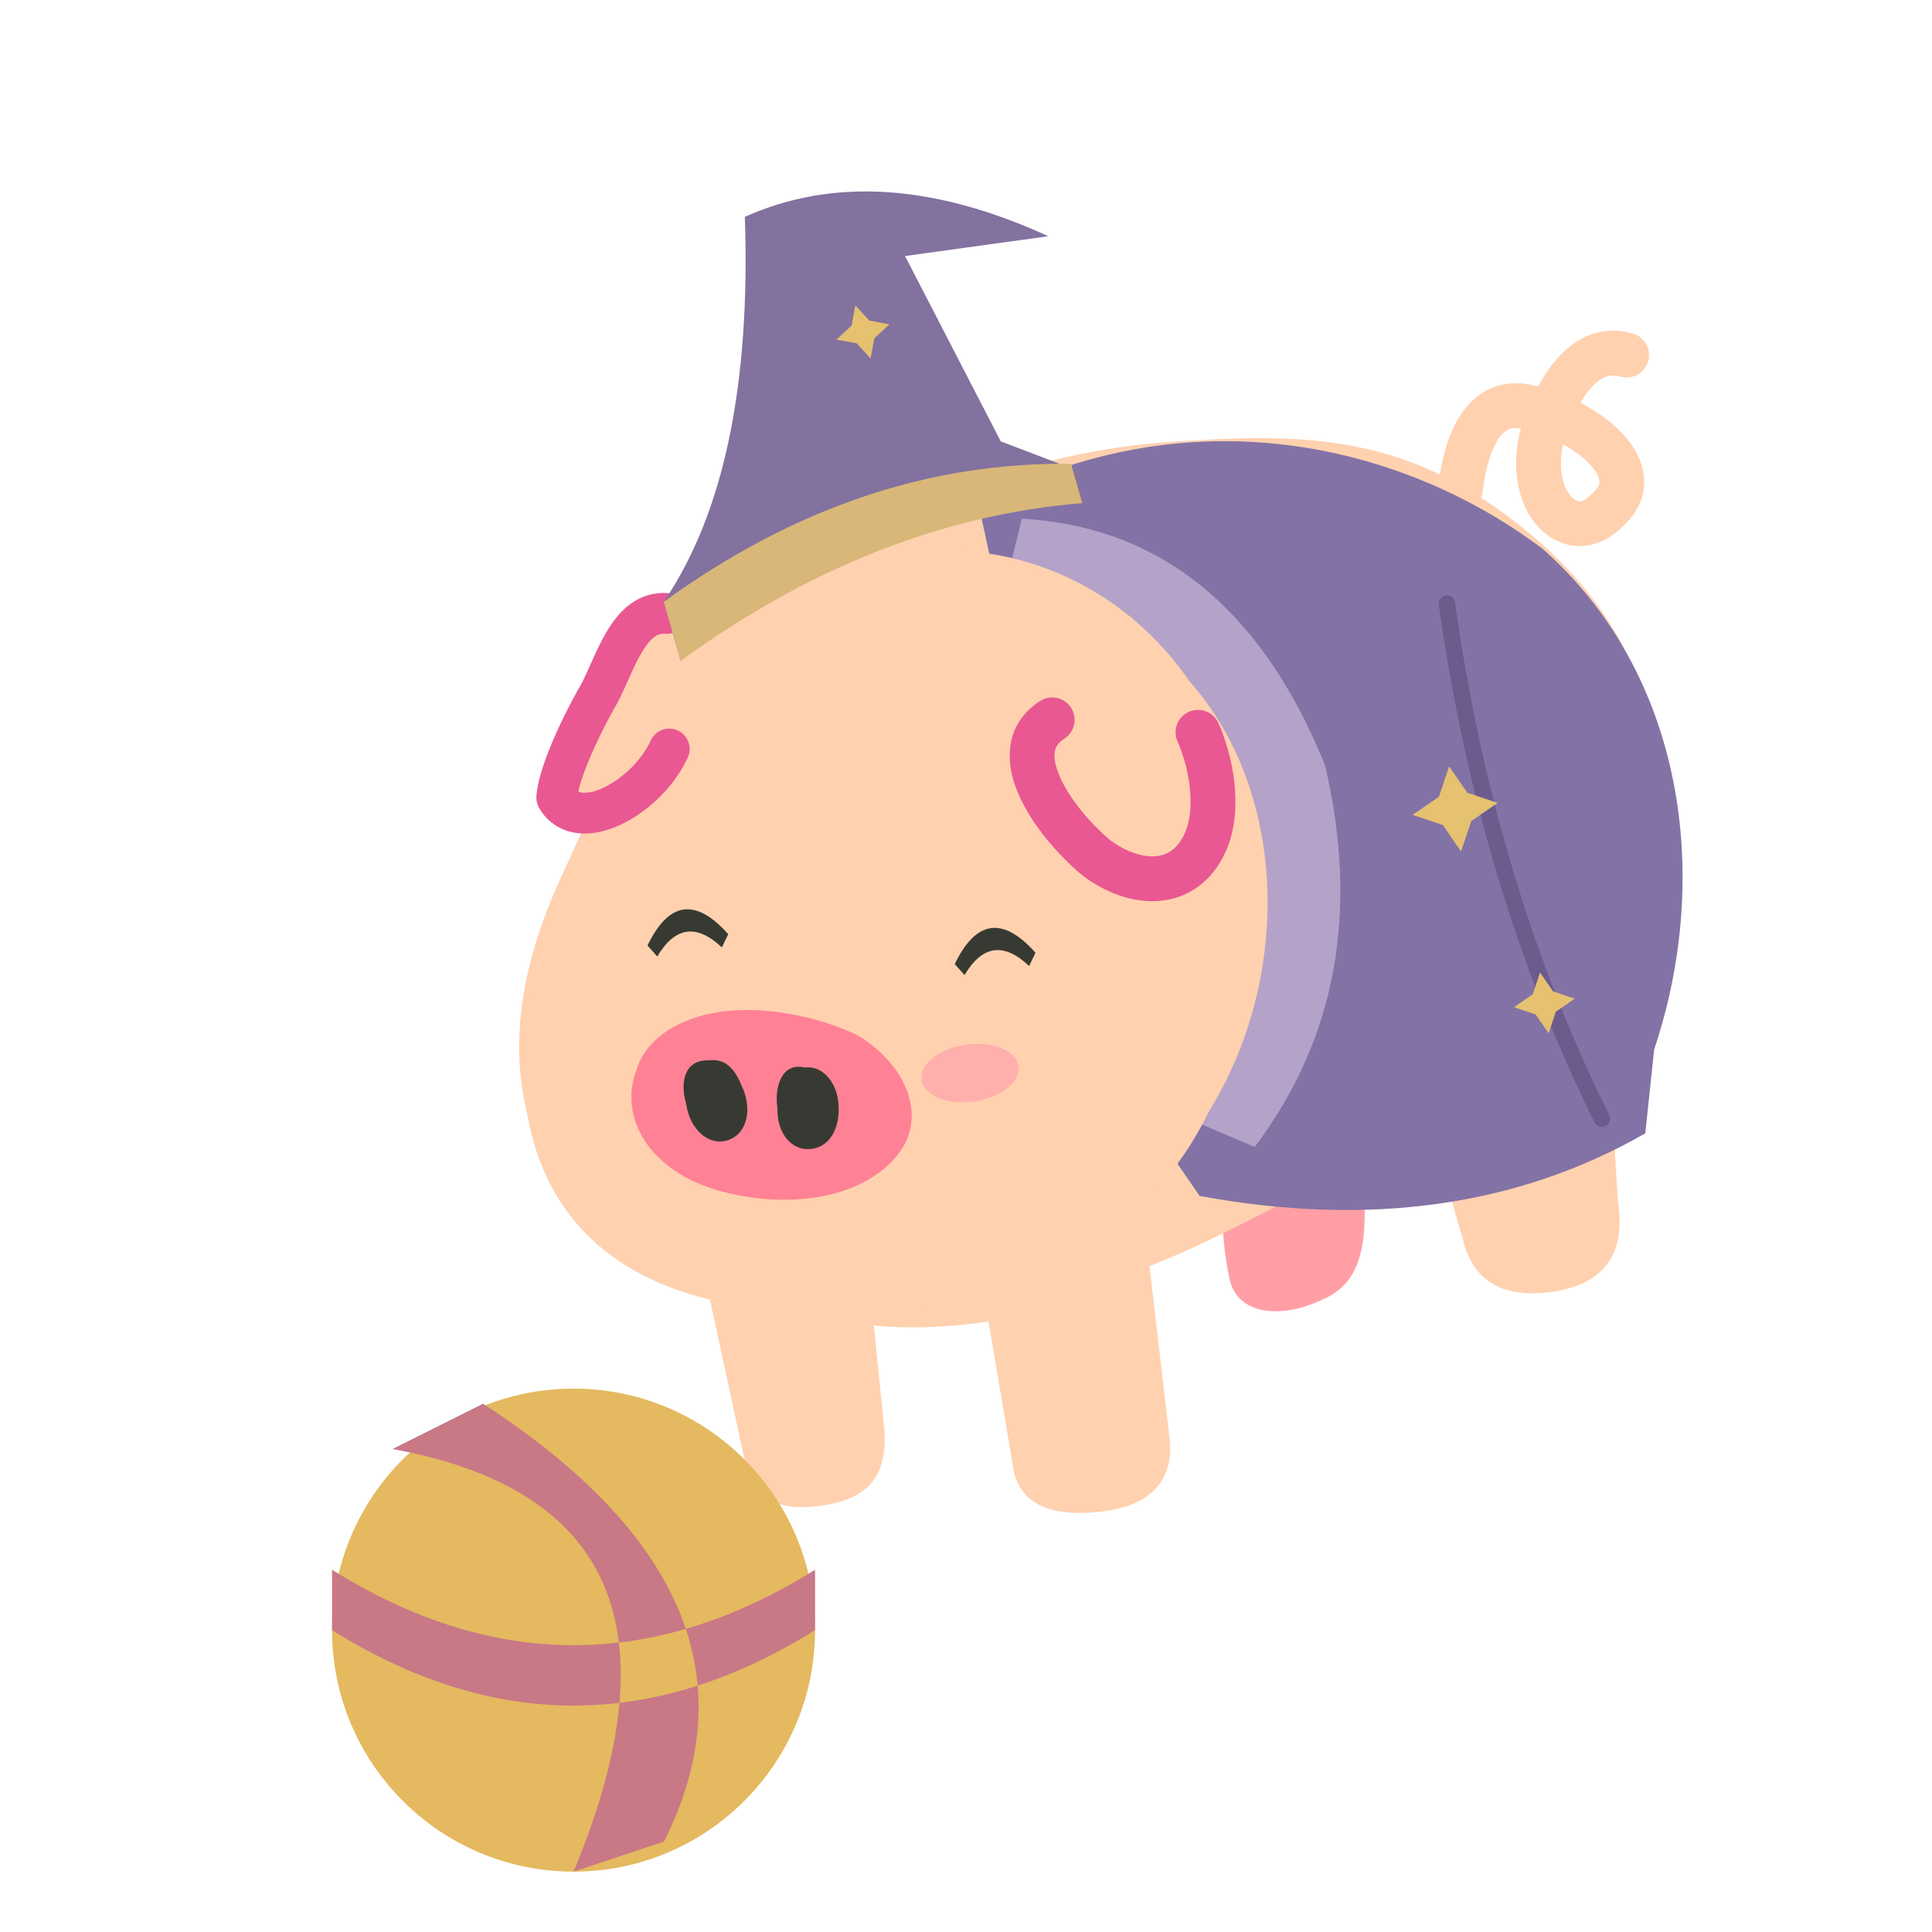
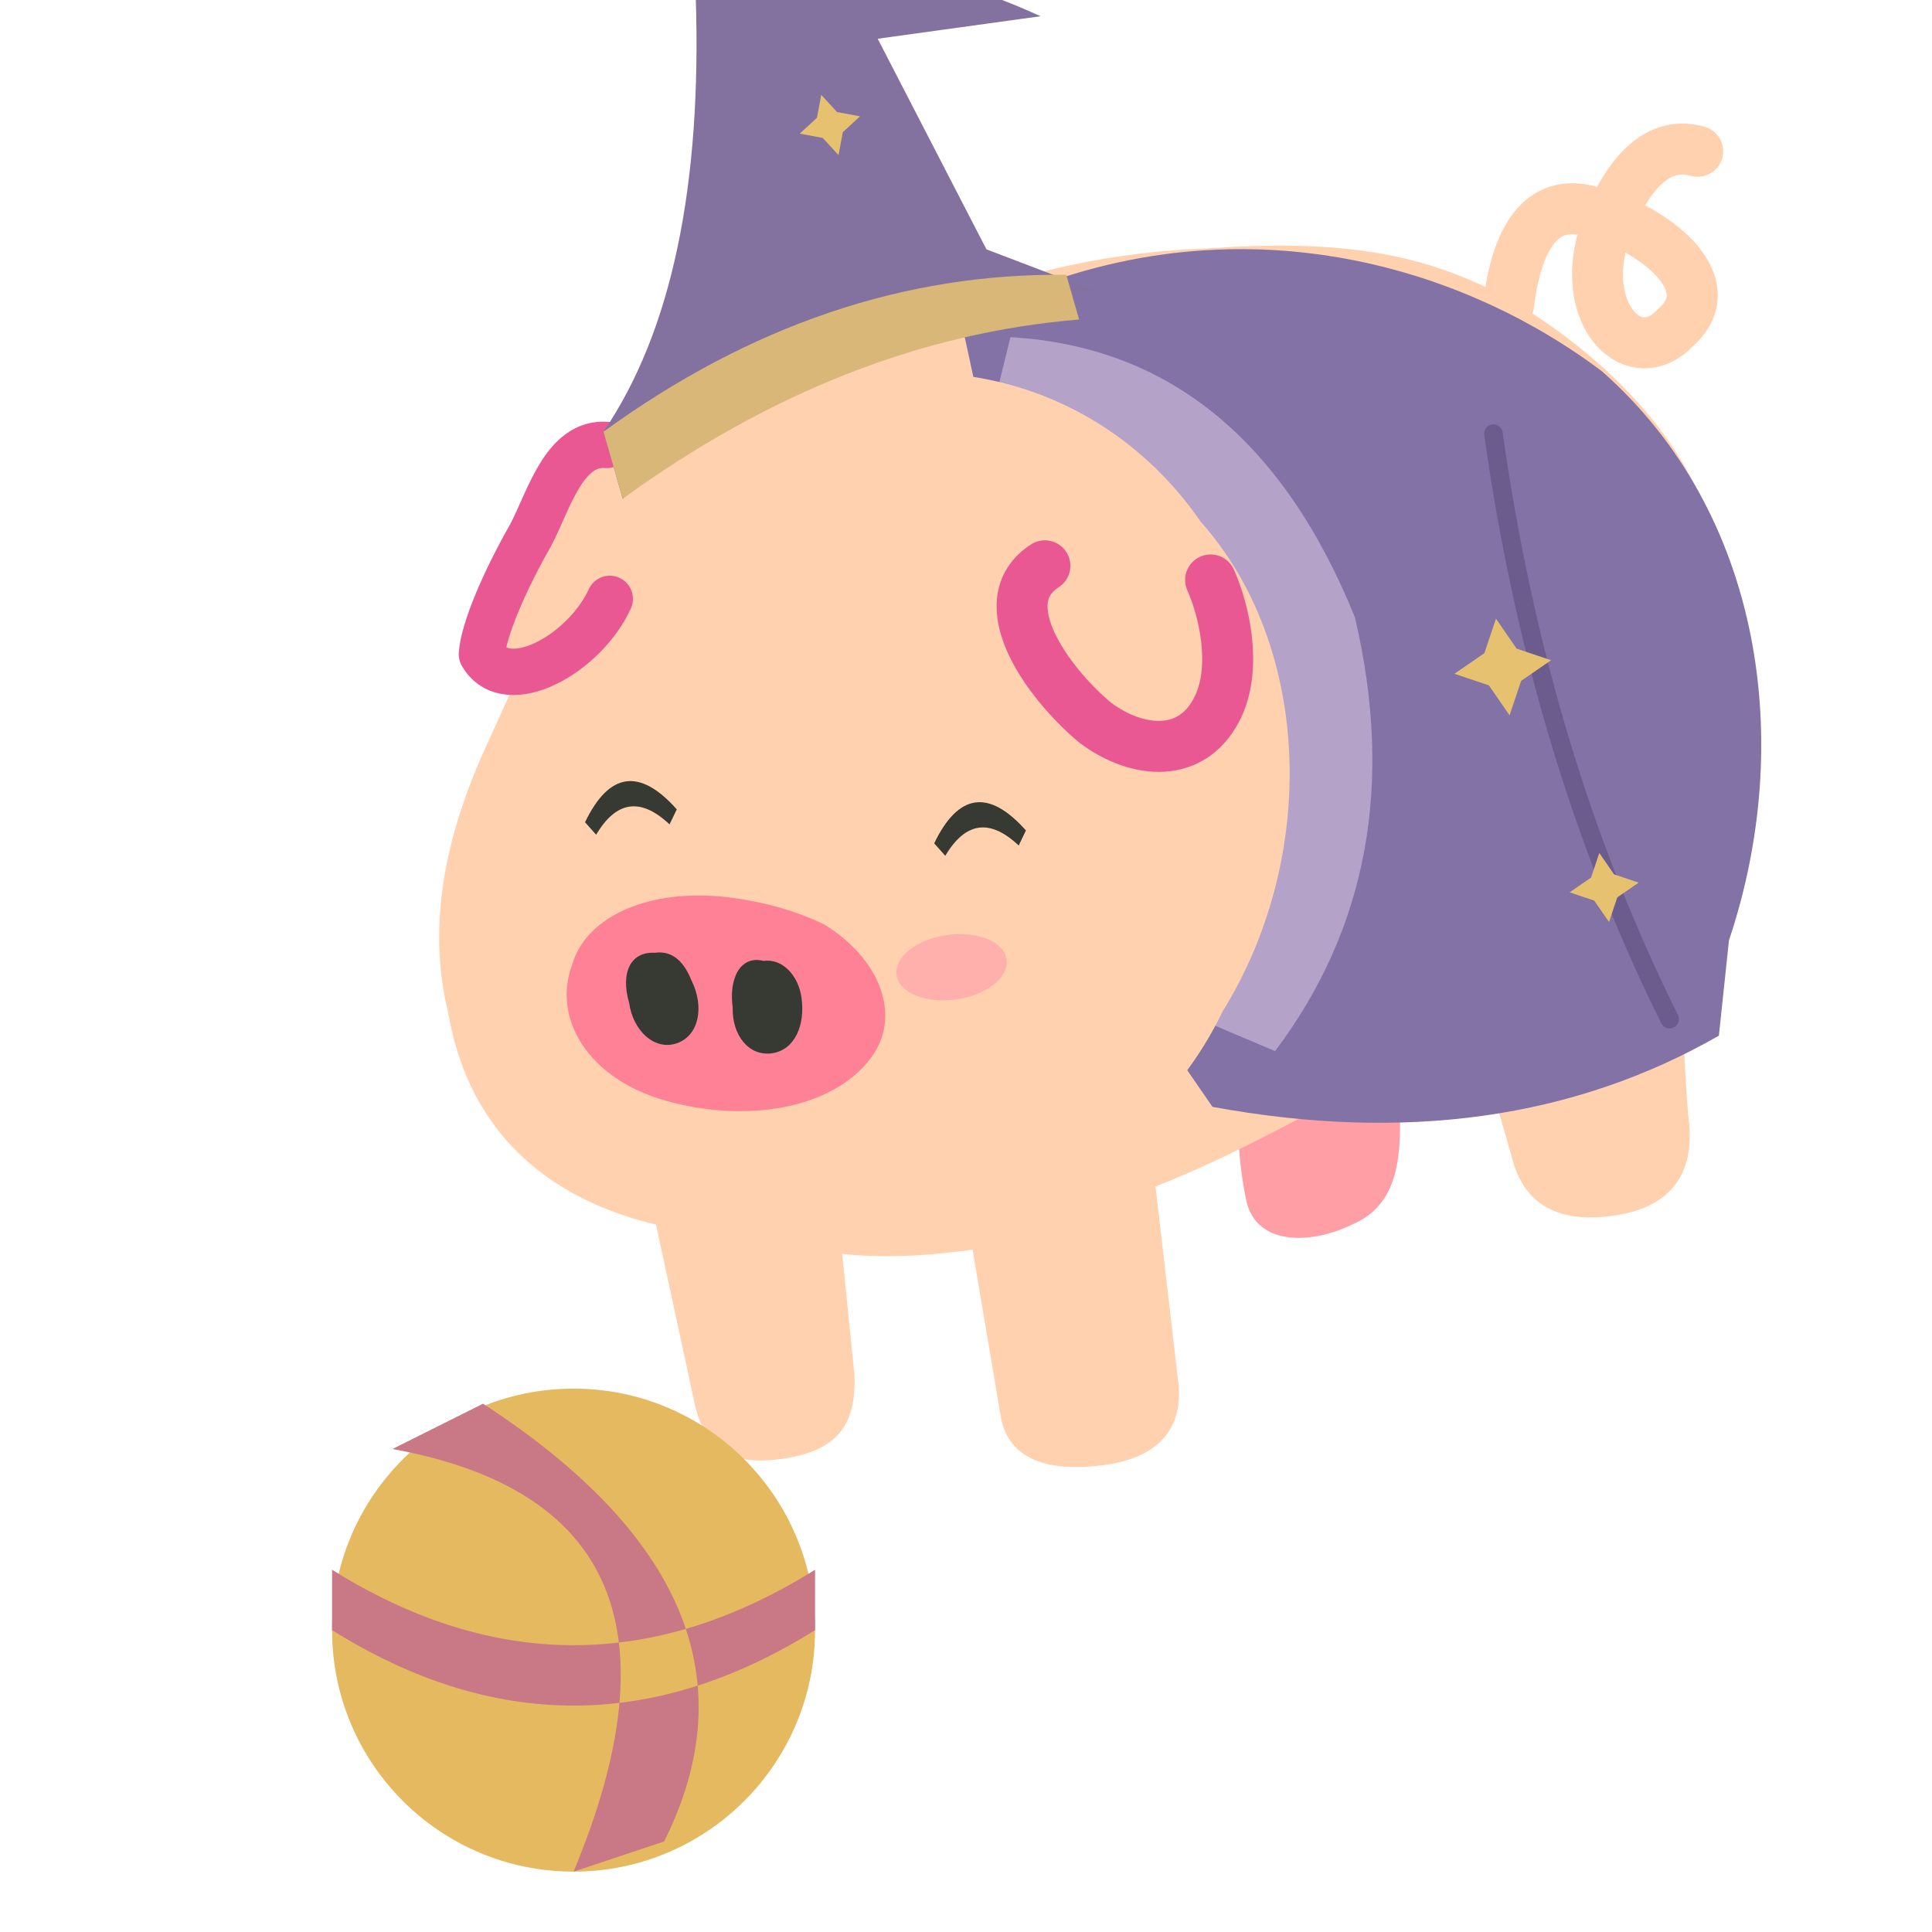
<svg xmlns="http://www.w3.org/2000/svg" width="64" height="64" viewBox="0 0 64 64" role="img" aria-label="巫师猪·玩耍">
  <g transform="translate(14 3) scale(0.77)">
    <g transform="rotate(-8 32 44)">
-       <g transform="translate(3 9) scale(.88)">
+       <g>
        <g transform="translate(-7.17 -0.78) scale(0.1993)" stroke-linecap="round" stroke-linejoin="round">
          <path fill="#FF9FA5" d="M214 210C213 221 210 232 211 246C212 256 224 257 233 254C244 251 246 240 247 225L248 211Z" />
          <path d="M294 62C298 47 305 40 315 45C327 50 341 64 329 72C319 80 309 67 316 51C322 39 330 31 339 35" fill="none" stroke="#FFD1AF" stroke-width="11" />
          <path fill="#FFD1AF" d="M110 70C155 46 192 37 231 41C259 43 279 48 298 64C320 83 332 105 332 128C333 146 326 163 319 180C312 197 309 223 308 241C308 254 301 260 289 260C277 260 270 255 269 244L267 230C266 222 261 219 253 220C231 227 213 235 192 240L191 282C191 292 185 298 173 298C159 298 152 293 152 284L151 248C140 248 131 247 123 245L122 271C121 282 116 287 104 287C93 287 88 283 87 273L84 232C63 224 52 210 48 192C42 170 48 148 62 126C69 115 75 106 80 94C87 79 96 68 110 70Z" />
          <path fill="#FFD1AF" d="M63 107C64 97 75 81 84 68C90 58 102 58 108 66L115 87L90 113Z" />
        </g>
        <path d="M28 9C39 5 49 9 55 15C61 22 61 32 57 40L56 44Q46 48 34 44L30 36Z" fill="#8372A5" />
        <path d="M30 10Q40 12 43 24Q44 35 37 42L32 39Q41 29 34 18L28 15Z" fill="#B5A2C8" />
        <path d="M50 17Q50 31 54 43" fill="none" stroke="#6C5B8D" stroke-width="0.8" stroke-linecap="round" stroke-linejoin="round" />
        <g transform="translate(49 27) scale(0.7)">
          <path d="M0-3L1-1L3 0L1 1L0 3L-1 1L-3 0L-1-1Z" fill="#E5C170" />
        </g>
        <g transform="translate(52 37) scale(0.5)">
          <path d="M0-3L1-1L3 0L1 1L0 3L-1 1L-3 0L-1-1Z" fill="#E5C170" />
        </g>
        <path d="M14 14C23 8 33 11 37 19C41 25 40 34 35 40C31 46 23 49 15 47C7 46 2 42 2 35C2 27 8 20 14 14Z" fill="#FFD1AF" />
        <g transform="translate(-7.17 -0.78) scale(0.1993)" stroke-linecap="round" stroke-linejoin="round">
          <path d="M97 65C88 63 83 75 78 82C71 91 65 101 64 106C68 116 86 109 93 98" fill="none" stroke="#E95892" stroke-width="10" />
          <path d="M187 104C174 110 184 129 193 139C201 147 213 150 220 139C225 131 224 119 222 112" fill="none" stroke="#E95892" stroke-width="11" />
          <path fill="#373A32" d="M81 145Q91 130 101 145L99 148Q91 138 83 148Z" />
          <path fill="#373A32" d="M155 160Q165 145 175 160L173 163Q165 153 157 163Z" />
          <path fill="#FF8195" d="M108 165C91 161 78 166 74 175C68 186 74 200 90 207C106 214 125 214 135 204C143 196 140 183 129 174C123 170 116 167 108 165Z" />
          <path fill="#373A32" d="M92 175C87 174 84 178 85 185C85 191 89 196 94 195C99 194 101 188 99 182C98 178 96 175 92 175Z" />
          <path fill="#373A32" d="M115 180C110 178 107 183 107 189C106 195 109 200 114 200C119 200 122 195 122 189C122 184 119 180 115 180Z" />
        </g>
        <ellipse cx="23.72" cy="36.49" rx="2.39" ry="1.4" fill="#FFAFAC" />
        <g transform="translate(0 1.2) rotate(-8 22 9)">
          <path d="M12 9Q18 4 21-8Q28-9 35-3L28-4L30 6L34 9Q22 6 12 12Z" fill="#83719F" />
          <path d="M12 9Q23 5 33 8L33 10Q23 8 12 12Z" fill="#D8B778" />
          <g transform="translate(25 -1) scale(0.45)">
            <path d="M0-3L1-1L3 0L1 1L0 3L-1 1L-3 0L-1-1Z" fill="#E5C170" />
          </g>
        </g>
      </g>
    </g>
  </g>
  <g transform="translate(2 0)">
    <ellipse cx="17" cy="54" rx="8" ry="8" fill="#E4B95F" />
    <path d="M11 48Q22 50 17 62L20 61Q24 53 14 46.5ZM9 52Q17 57 25 52L25 54Q17 59 9 54Z" fill="#C97886" />
  </g>
</svg>
